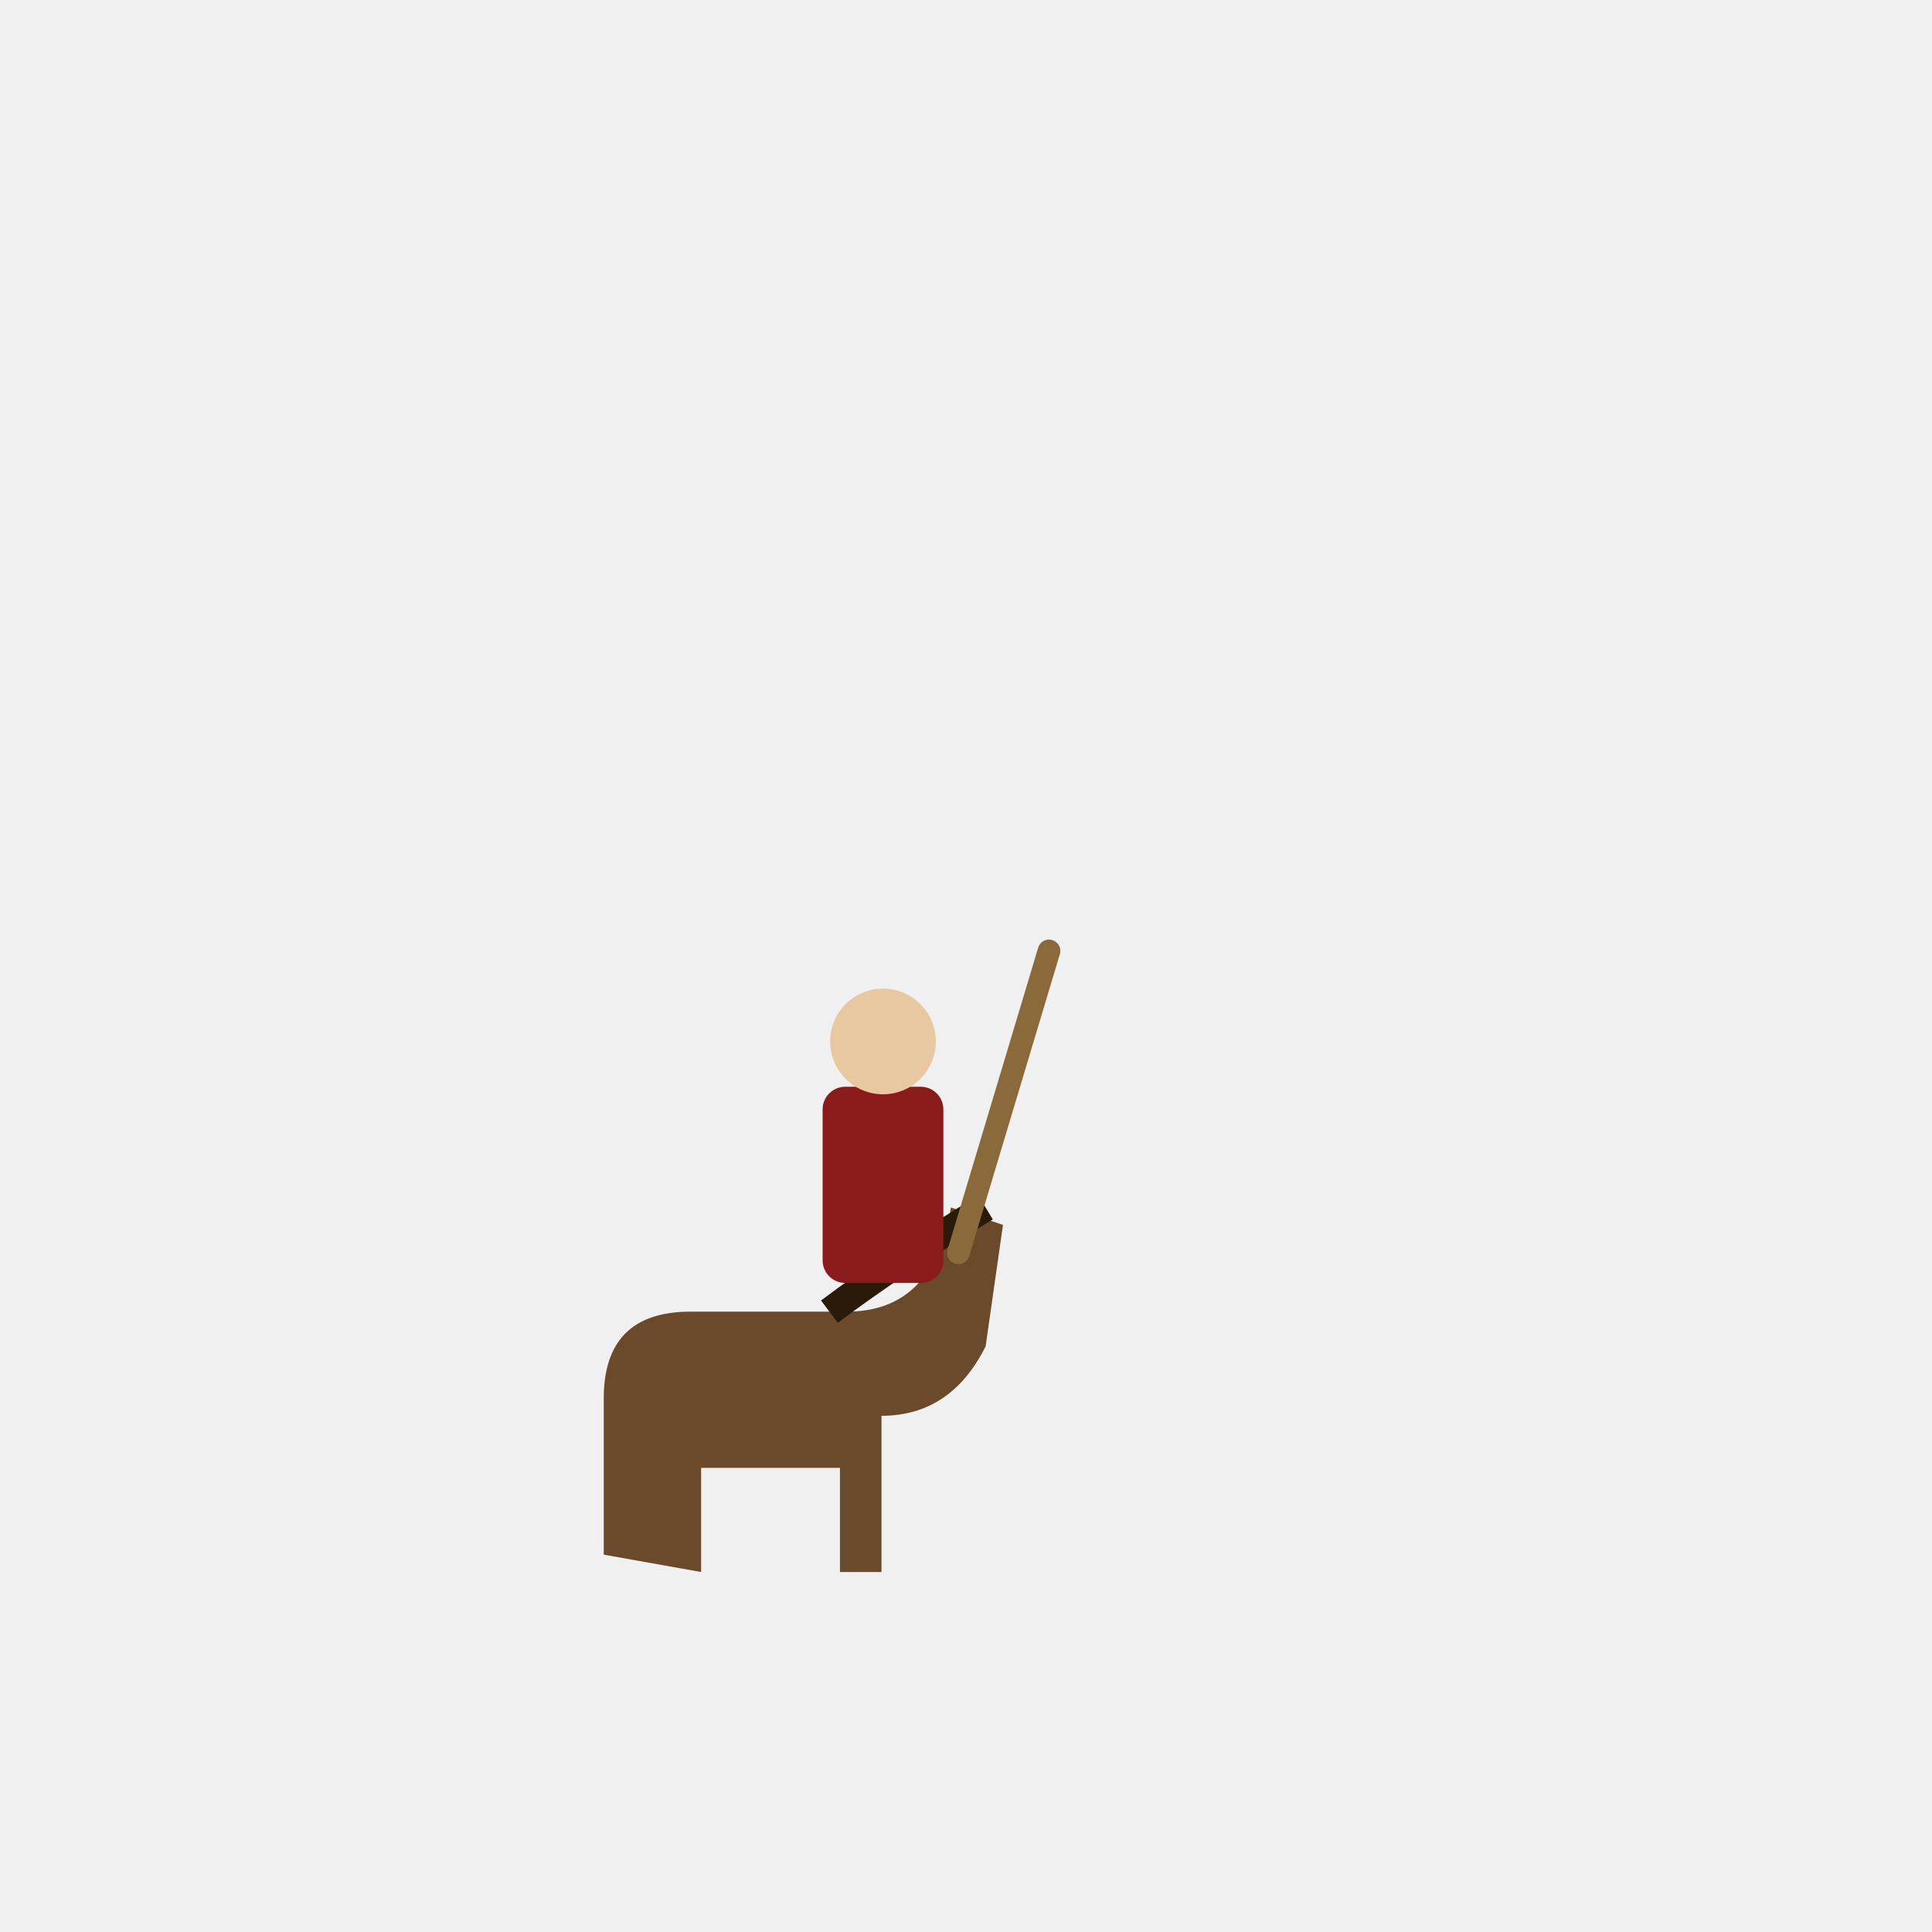
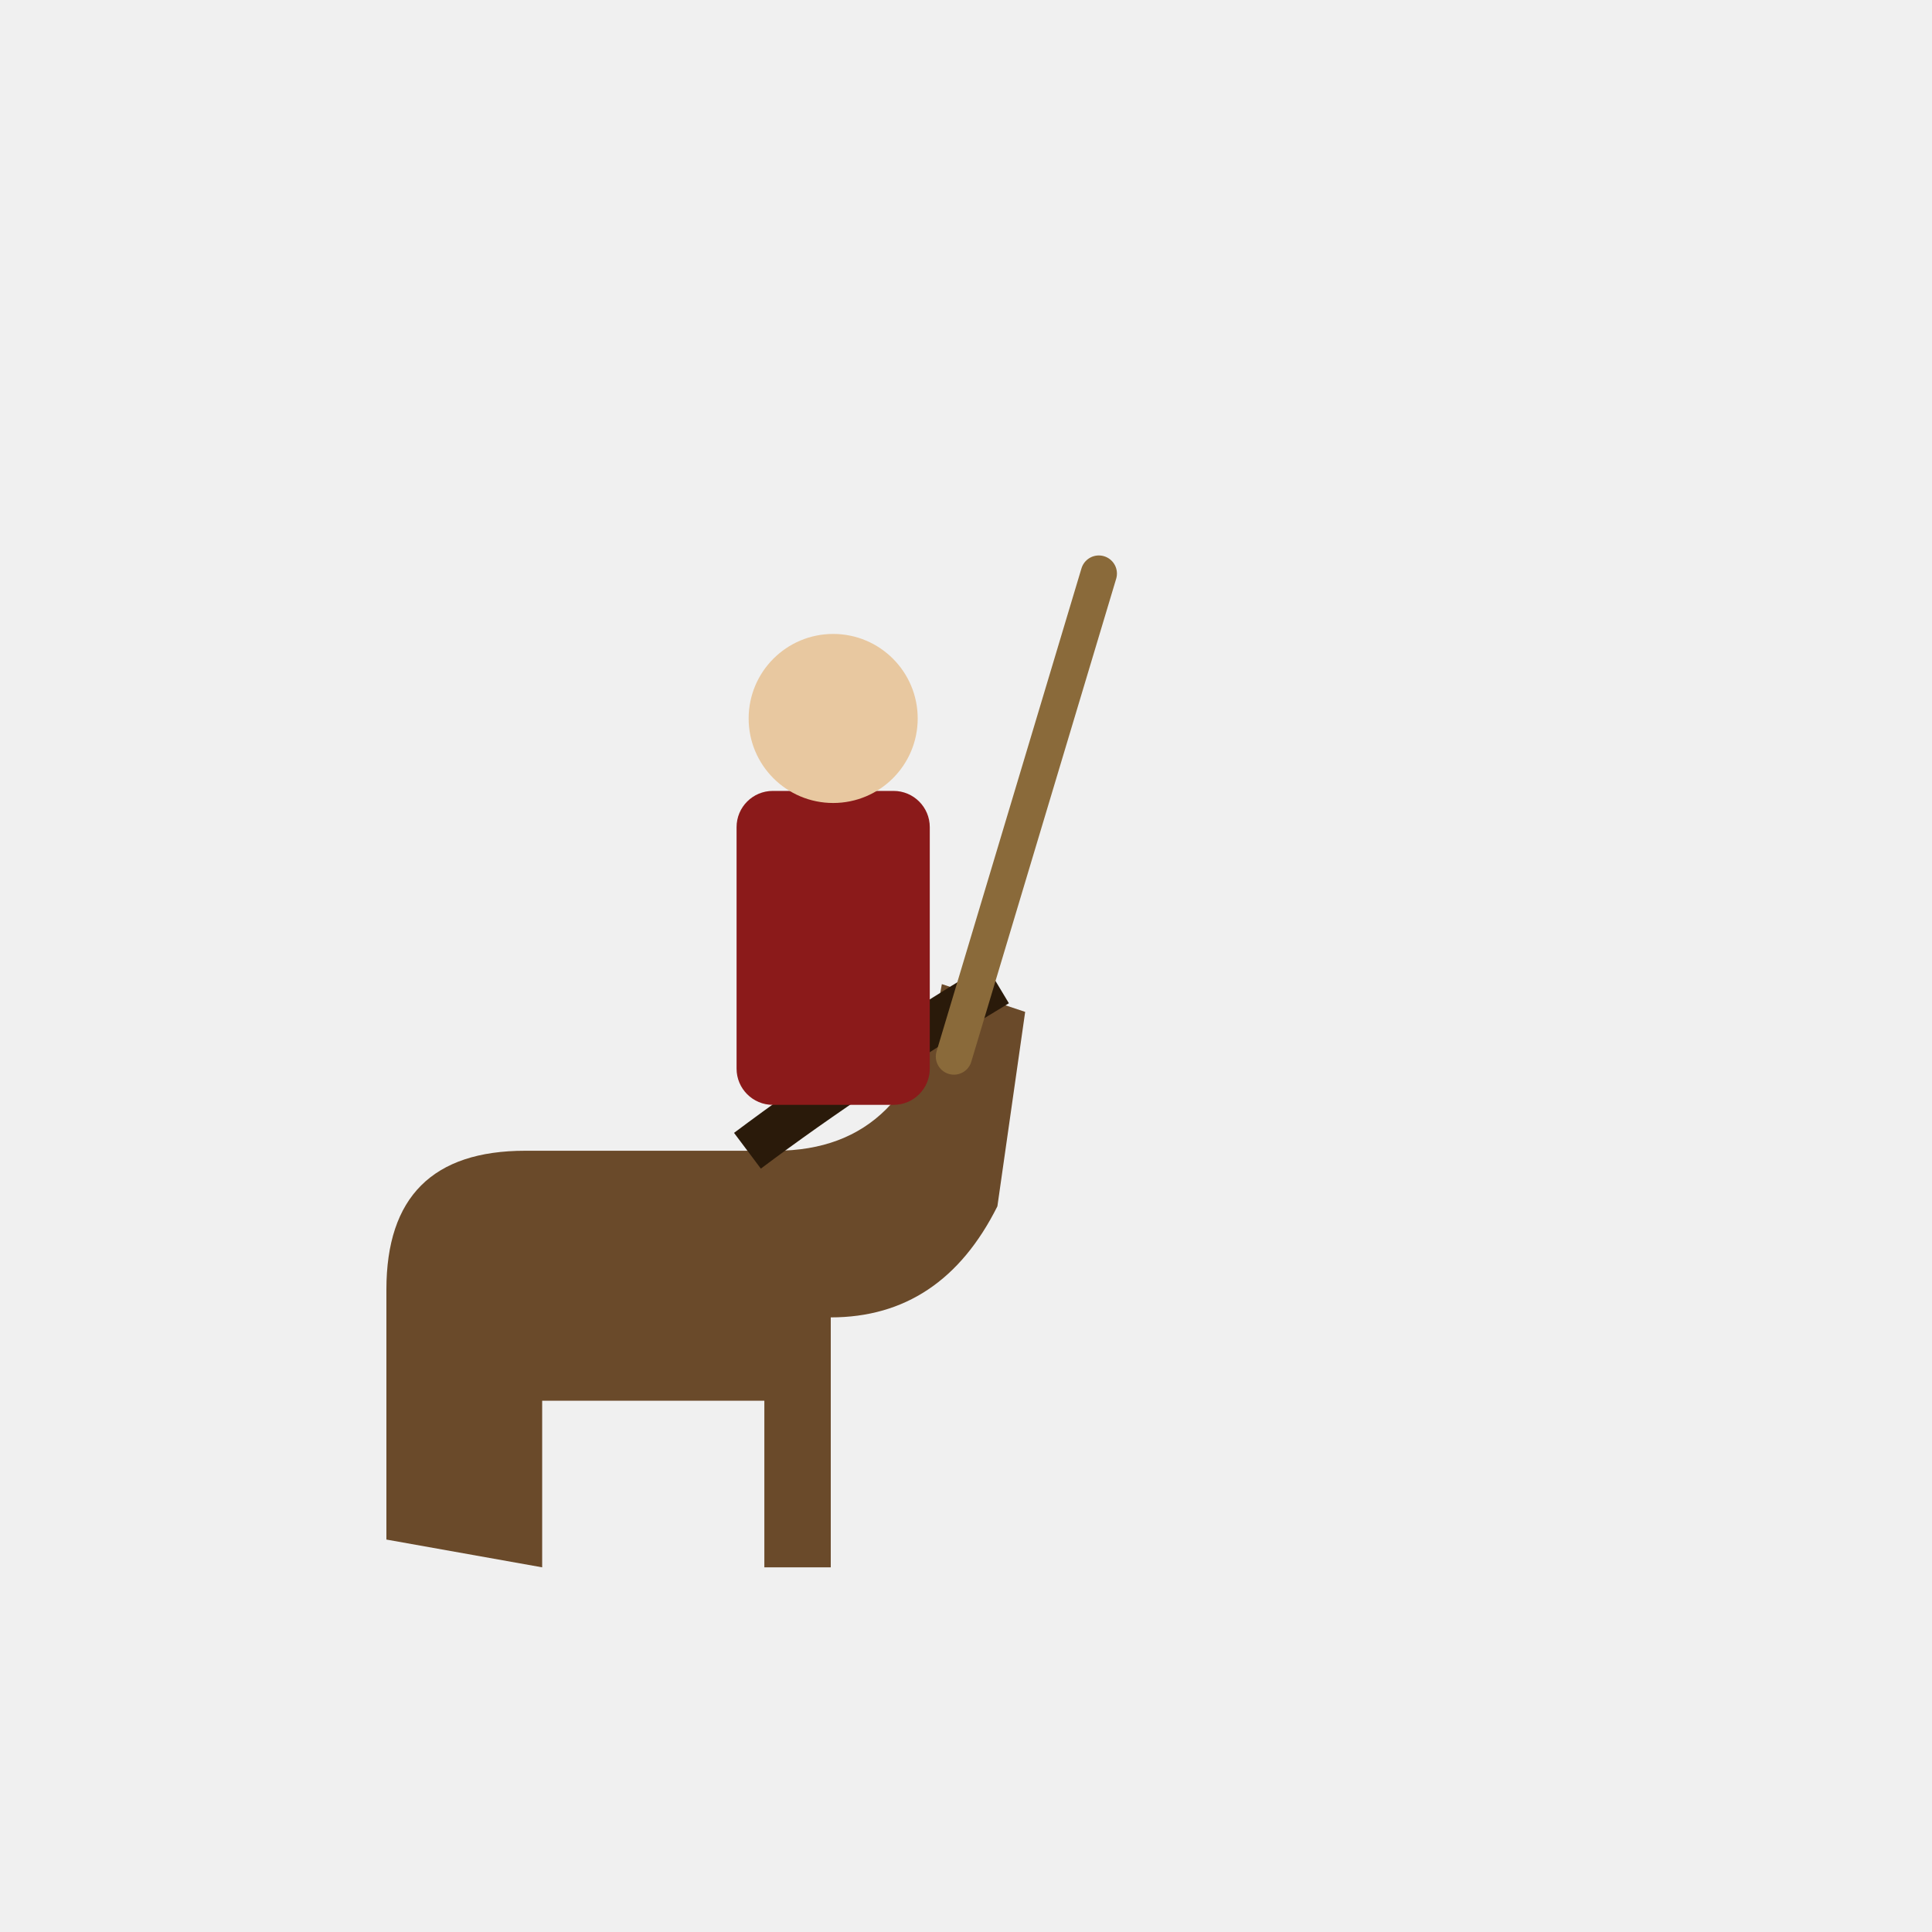
<svg xmlns="http://www.w3.org/2000/svg" viewBox="0 0 256 256" width="256" height="256">
  <defs>
    <pattern id="gtex" width="6" height="6" patternUnits="userSpaceOnUse">
      <circle cx="1.5" cy="1.5" r="0.8" fill="#000" opacity="0.18" />
      <circle cx="4.5" cy="4" r="0.6" fill="#fff" opacity="0.18" />
    </pattern>
    <pattern id="stripes" width="8" height="8" patternUnits="userSpaceOnUse" patternTransform="rotate(45)">
      <rect width="4" height="8" fill="#fff" opacity="0.35" />
    </pattern>
  </defs>
-   <g transform="translate(28,136) scale(1.0)">
+   <g transform="translate(-32,92) scale(1.6)">
    <path d="M52,70 v-20.7 q0,-11.5 11.5,-11.5 h20.7 q11.5,0 13.8,-13.8 l6.9,2.3 l-2.3,16.1 q-4.6,9.2 -13.8,9.2 v20.7 h-5.5 v-13.8 h-18.4 v13.8 z" fill="#6a4a2a" />
    <path d="M81.9,37.8 q9.2,-6.9 20.7,-13.8" stroke="#2a1a0a" stroke-width="3.7" fill="none" />
    <rect x="81" y="8" width="16" height="26" fill="#8b1a1a" rx="3" />
    <circle cx="89" cy="2" r="7" fill="#e8c8a0" />
    <line x1="99" y1="30" x2="111" y2="-10" stroke="#8a6a3a" stroke-width="3" stroke-linecap="round" />
  </g>
</svg>
